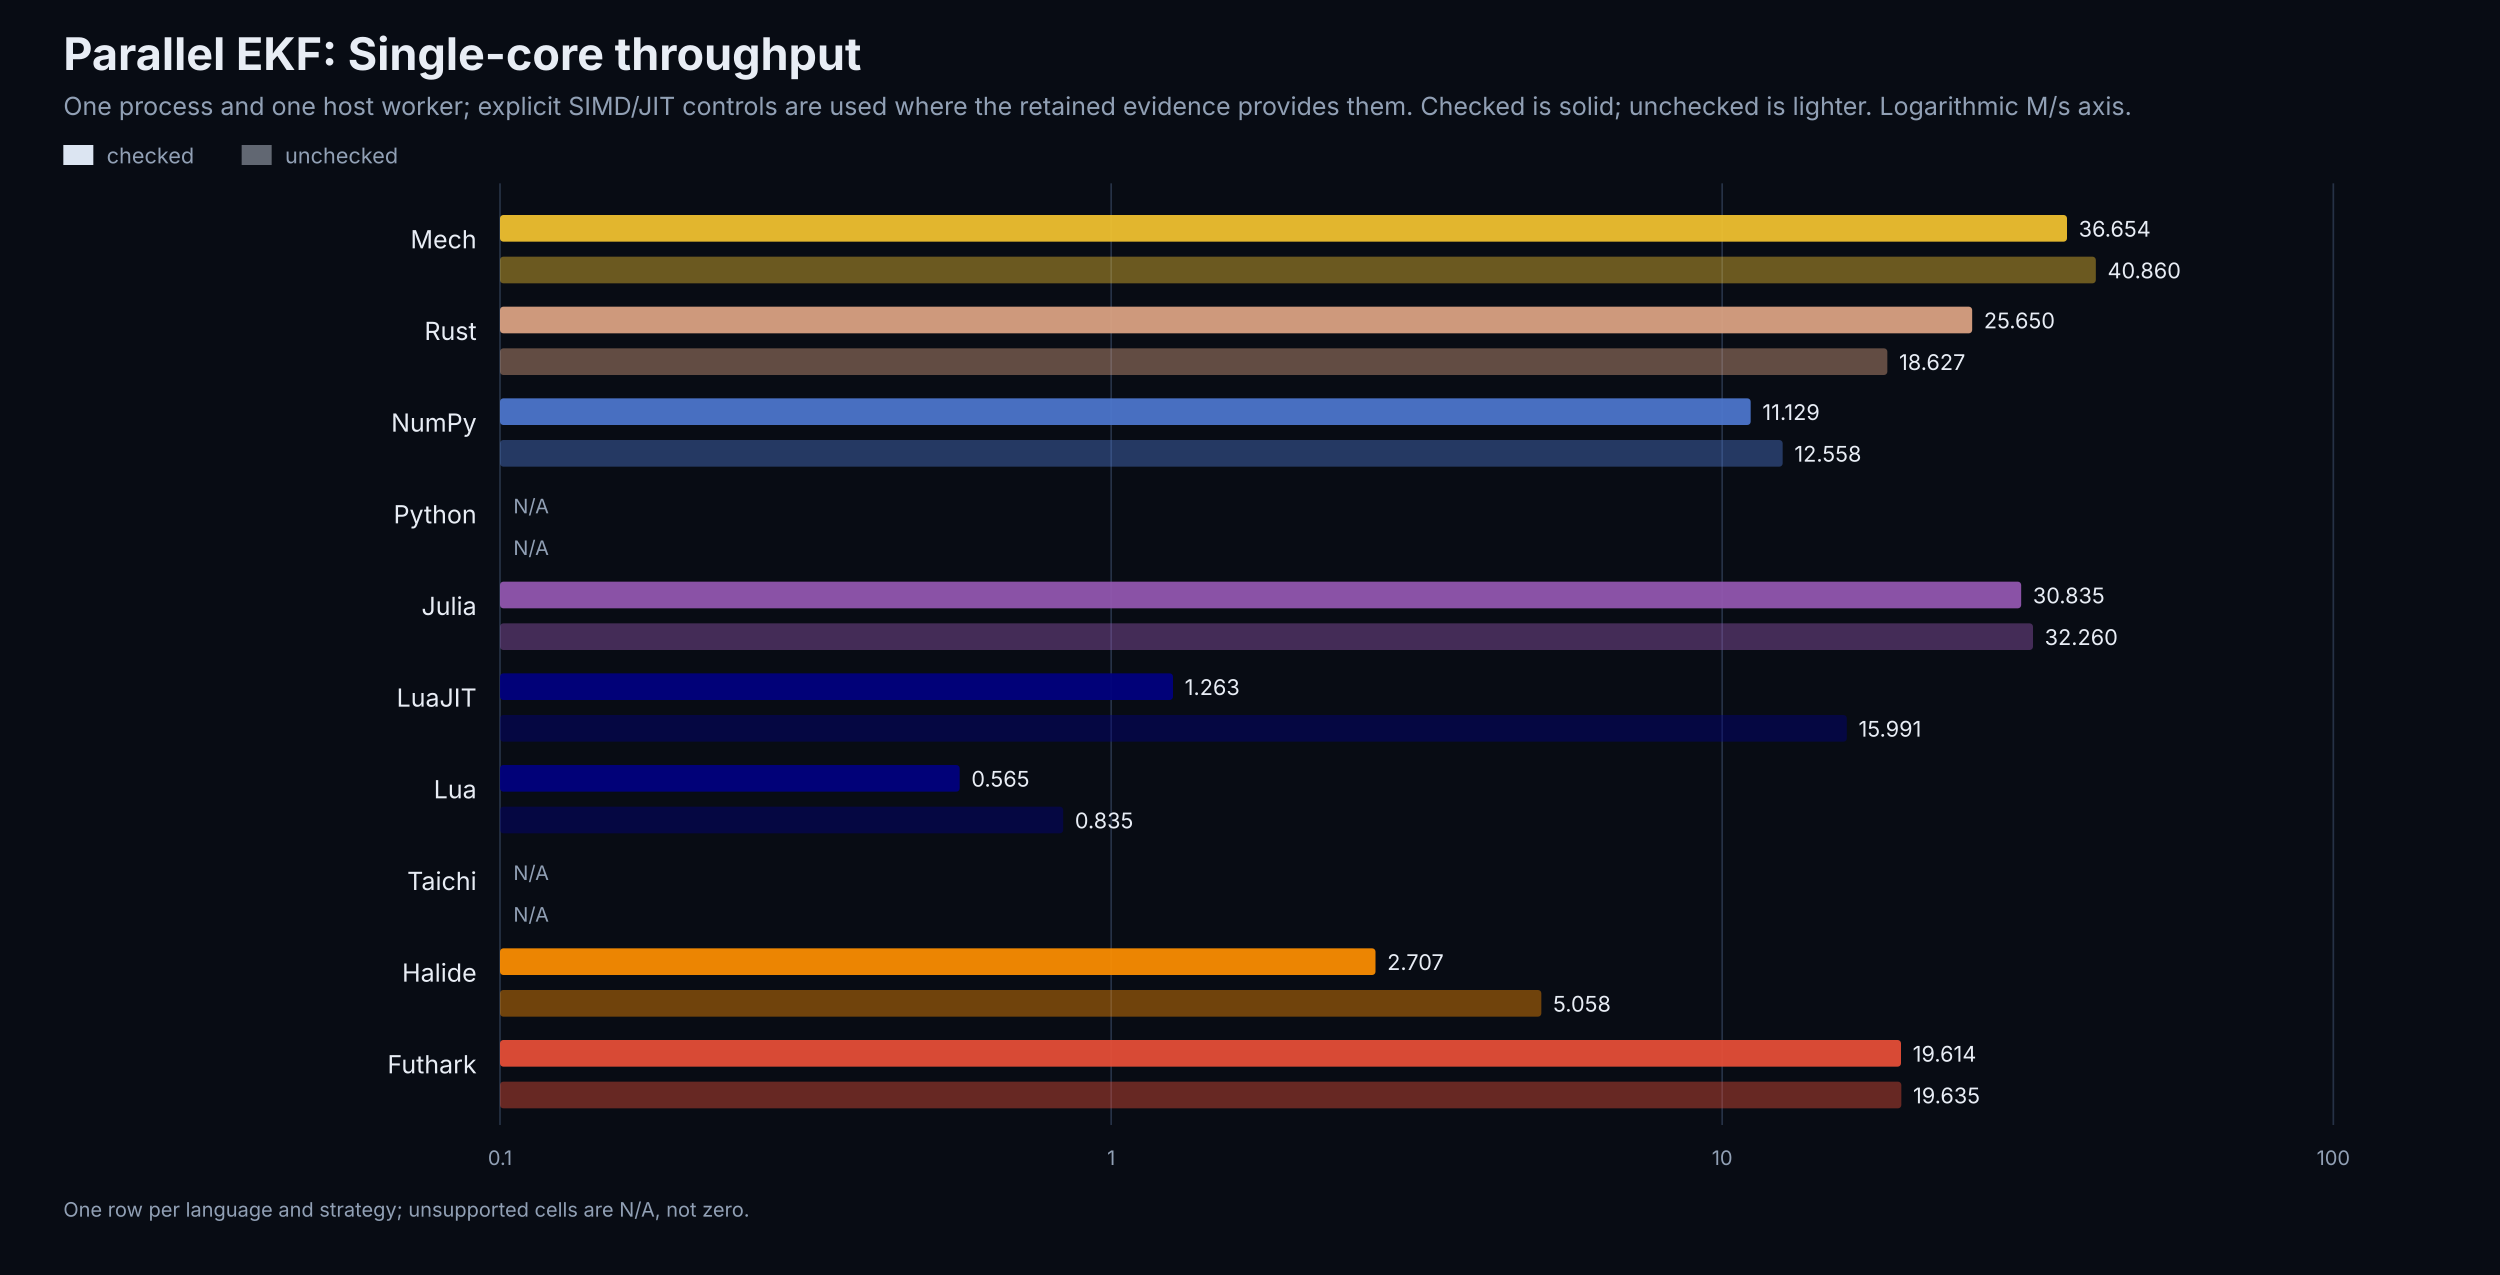
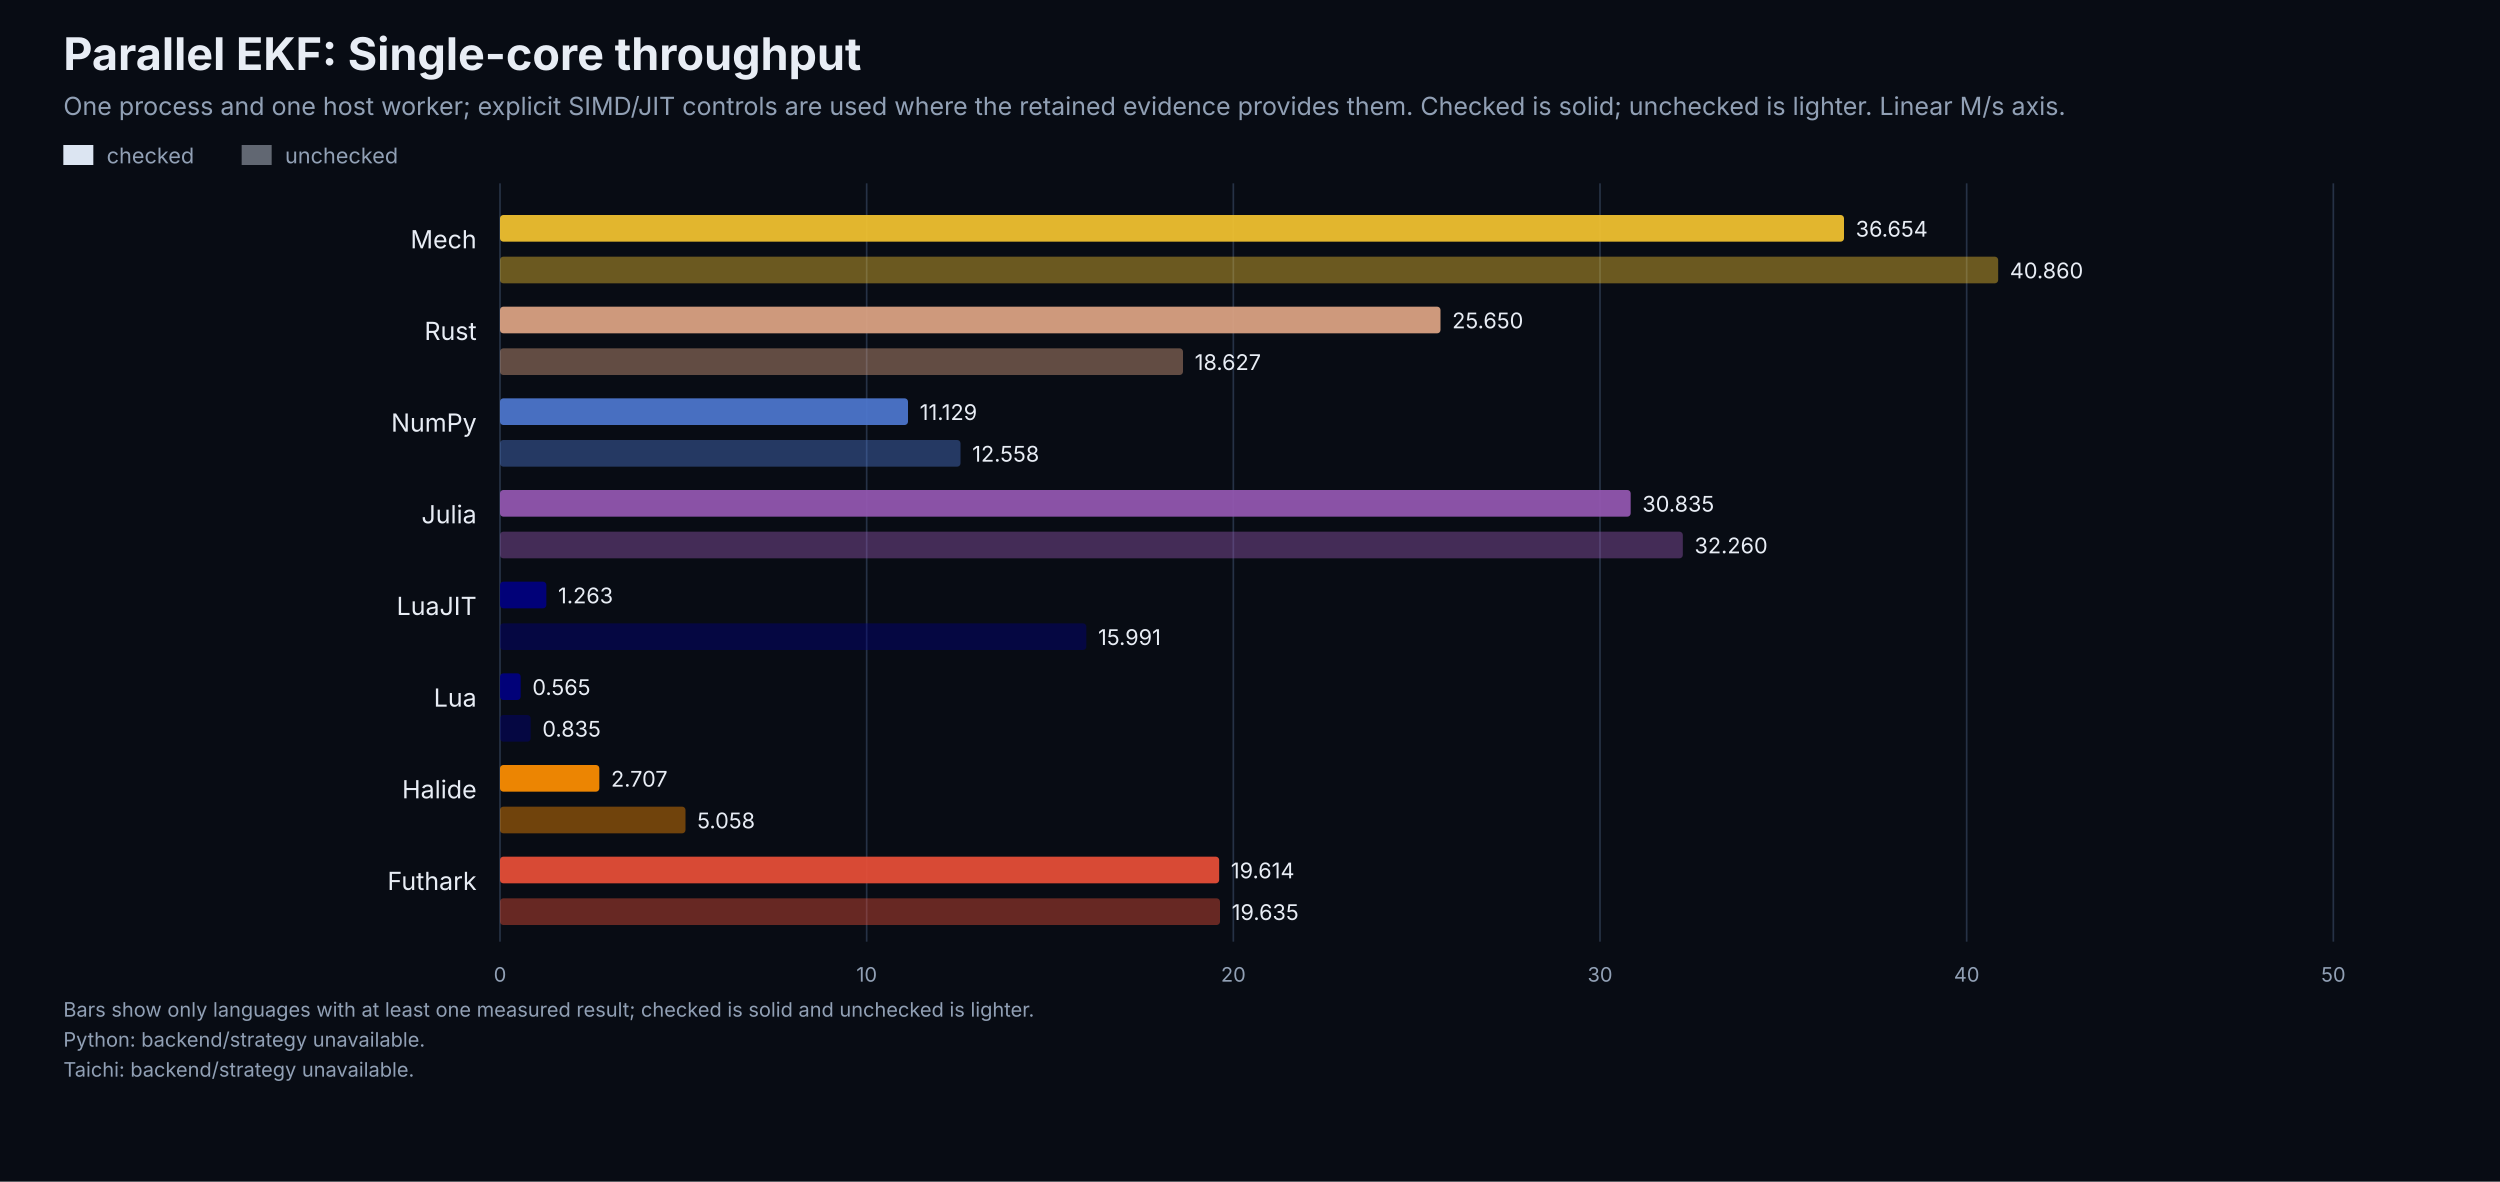
- <svg xmlns="http://www.w3.org/2000/svg" width="1500" height="765" viewBox="0 0 1500 765">
+ <svg xmlns="http://www.w3.org/2000/svg" width="1500" height="709" viewBox="0 0 1500 709">
  <rect width="100%" height="100%" fill="#080c14" />
  <style>text{font-family:-apple-system,BlinkMacSystemFont,"Segoe UI",sans-serif;fill:#e8edf5}.muted{fill:#91a0b5}.grid{stroke:#263246;stroke-width:1}.label{font-size:15px}.value{font-size:13px;font-variant-numeric:tabular-nums}</style>
  <text x="38" y="42" font-size="27" font-weight="700">Parallel EKF: Single-core throughput</text>
-   <text x="38" y="69" class="muted" font-size="15">One process and one host worker; explicit SIMD/JIT controls are used where the retained evidence provides them. Checked is solid; unchecked is lighter. Logarithmic M/s axis.</text>
+   <text x="38" y="69" class="muted" font-size="15">One process and one host worker; explicit SIMD/JIT controls are used where the retained evidence provides them. Checked is solid; unchecked is lighter. Linear M/s axis.</text>
  <rect x="38" y="87" width="18" height="12" fill="#dce5f2" />
  <text x="64" y="98" class="muted" font-size="13">checked</text>
  <rect x="145" y="87" width="18" height="12" fill="#dce5f2" opacity="0.42" />
  <text x="171" y="98" class="muted" font-size="13">unchecked</text>
-   <line x1="300.0" y1="110" x2="300.0" y2="675" class="grid" />
-   <text x="300.0" y="699" text-anchor="middle" class="muted" font-size="12">0.1</text>
-   <line x1="666.7" y1="110" x2="666.7" y2="675" class="grid" />
-   <text x="666.7" y="699" text-anchor="middle" class="muted" font-size="12">1</text>
-   <line x1="1033.3" y1="110" x2="1033.3" y2="675" class="grid" />
-   <text x="1033.3" y="699" text-anchor="middle" class="muted" font-size="12">10</text>
-   <line x1="1400.0" y1="110" x2="1400.0" y2="675" class="grid" />
-   <text x="1400.0" y="699" text-anchor="middle" class="muted" font-size="12">100</text>
+   <line x1="300.0" y1="110" x2="300.0" y2="565" class="grid" />
+   <text x="300.0" y="589" text-anchor="middle" class="muted" font-size="12">0</text>
+   <line x1="520.0" y1="110" x2="520.0" y2="565" class="grid" />
+   <text x="520.0" y="589" text-anchor="middle" class="muted" font-size="12">10</text>
+   <line x1="740.0" y1="110" x2="740.0" y2="565" class="grid" />
+   <text x="740.0" y="589" text-anchor="middle" class="muted" font-size="12">20</text>
+   <line x1="960.0" y1="110" x2="960.0" y2="565" class="grid" />
+   <text x="960.0" y="589" text-anchor="middle" class="muted" font-size="12">30</text>
+   <line x1="1180.0" y1="110" x2="1180.0" y2="565" class="grid" />
+   <text x="1180.0" y="589" text-anchor="middle" class="muted" font-size="12">40</text>
+   <line x1="1400.0" y1="110" x2="1400.0" y2="565" class="grid" />
+   <text x="1400.0" y="589" text-anchor="middle" class="muted" font-size="12">50</text>
  <text x="286" y="149" text-anchor="end" class="label">Mech</text>
-   <rect x="300" y="129" width="940.2" height="16" rx="2" fill="#f4c430" opacity="0.92" />
-   <text x="1247.2" y="142" class="value">36.654</text>
-   <rect x="300" y="154" width="957.5" height="16" rx="2" fill="#f4c430" opacity="0.42" />
-   <text x="1264.5" y="167" class="value">40.860</text>
+   <rect x="300" y="129" width="806.4" height="16" rx="2" fill="#f4c430" opacity="0.92" />
+   <text x="1113.4" y="142" class="value">36.654</text>
+   <rect x="300" y="154" width="898.9" height="16" rx="2" fill="#f4c430" opacity="0.42" />
+   <text x="1205.9" y="167" class="value">40.860</text>
  <text x="286" y="204" text-anchor="end" class="label">Rust</text>
-   <rect x="300" y="184" width="883.3" height="16" rx="2" fill="#dea584" opacity="0.92" />
-   <text x="1190.3" y="197" class="value">25.650</text>
-   <rect x="300" y="209" width="832.4" height="16" rx="2" fill="#dea584" opacity="0.42" />
-   <text x="1139.4" y="222" class="value">18.627</text>
+   <rect x="300" y="184" width="564.3" height="16" rx="2" fill="#dea584" opacity="0.92" />
+   <text x="871.3" y="197" class="value">25.650</text>
+   <rect x="300" y="209" width="409.8" height="16" rx="2" fill="#dea584" opacity="0.42" />
+   <text x="716.8" y="222" class="value">18.627</text>
  <text x="286" y="259" text-anchor="end" class="label">NumPy</text>
-   <rect x="300" y="239" width="750.4" height="16" rx="2" fill="#4d77cf" opacity="0.92" />
-   <text x="1057.4" y="252" class="value">11.129</text>
-   <rect x="300" y="264" width="769.6" height="16" rx="2" fill="#4d77cf" opacity="0.42" />
-   <text x="1076.6" y="277" class="value">12.558</text>
-   <text x="286" y="314" text-anchor="end" class="label">Python</text>
-   <text x="308" y="308" class="muted" font-size="12">N/A</text>
-   <text x="308" y="333" class="muted" font-size="12">N/A</text>
-   <text x="286" y="369" text-anchor="end" class="label">Julia</text>
-   <rect x="300" y="349" width="912.7" height="16" rx="2" fill="#9558b2" opacity="0.92" />
-   <text x="1219.7" y="362" class="value">30.835</text>
-   <rect x="300" y="374" width="919.8" height="16" rx="2" fill="#9558b2" opacity="0.42" />
-   <text x="1226.8" y="387" class="value">32.260</text>
-   <text x="286" y="424" text-anchor="end" class="label">LuaJIT</text>
-   <rect x="300" y="404" width="403.8" height="16" rx="2" fill="#000080" opacity="0.92" />
-   <text x="710.8" y="417" class="value">1.263</text>
-   <rect x="300" y="429" width="808.1" height="16" rx="2" fill="#000080" opacity="0.42" />
-   <text x="1115.1" y="442" class="value">15.991</text>
-   <text x="286" y="479" text-anchor="end" class="label">Lua</text>
-   <rect x="300" y="459" width="275.8" height="16" rx="2" fill="#000080" opacity="0.92" />
-   <text x="582.8" y="472" class="value">0.565</text>
-   <rect x="300" y="484" width="337.9" height="16" rx="2" fill="#000080" opacity="0.42" />
-   <text x="644.9" y="497" class="value">0.835</text>
-   <text x="286" y="534" text-anchor="end" class="label">Taichi</text>
-   <text x="308" y="528" class="muted" font-size="12">N/A</text>
-   <text x="308" y="553" class="muted" font-size="12">N/A</text>
-   <text x="286" y="589" text-anchor="end" class="label">Halide</text>
-   <rect x="300" y="569" width="525.3" height="16" rx="2" fill="#ff8f00" opacity="0.92" />
-   <text x="832.3" y="582" class="value">2.707</text>
-   <rect x="300" y="594" width="624.8" height="16" rx="2" fill="#ff8f00" opacity="0.42" />
-   <text x="931.8" y="607" class="value">5.058</text>
-   <text x="286" y="644" text-anchor="end" class="label">Futhark</text>
-   <rect x="300" y="624" width="840.6" height="16" rx="2" fill="#e94f37" opacity="0.92" />
-   <text x="1147.6" y="637" class="value">19.614</text>
-   <rect x="300" y="649" width="840.8" height="16" rx="2" fill="#e94f37" opacity="0.42" />
-   <text x="1147.8" y="662" class="value">19.635</text>
-   <text x="38" y="730" class="muted" font-size="12">One row per language and strategy; unsupported cells are N/A, not zero.</text>
+   <rect x="300" y="239" width="244.8" height="16" rx="2" fill="#4d77cf" opacity="0.92" />
+   <text x="551.8" y="252" class="value">11.129</text>
+   <rect x="300" y="264" width="276.3" height="16" rx="2" fill="#4d77cf" opacity="0.42" />
+   <text x="583.3" y="277" class="value">12.558</text>
+   <text x="286" y="314" text-anchor="end" class="label">Julia</text>
+   <rect x="300" y="294" width="678.4" height="16" rx="2" fill="#9558b2" opacity="0.92" />
+   <text x="985.4" y="307" class="value">30.835</text>
+   <rect x="300" y="319" width="709.7" height="16" rx="2" fill="#9558b2" opacity="0.42" />
+   <text x="1016.7" y="332" class="value">32.260</text>
+   <text x="286" y="369" text-anchor="end" class="label">LuaJIT</text>
+   <rect x="300" y="349" width="27.8" height="16" rx="2" fill="#000080" opacity="0.92" />
+   <text x="334.8" y="362" class="value">1.263</text>
+   <rect x="300" y="374" width="351.8" height="16" rx="2" fill="#000080" opacity="0.42" />
+   <text x="658.8" y="387" class="value">15.991</text>
+   <text x="286" y="424" text-anchor="end" class="label">Lua</text>
+   <rect x="300" y="404" width="12.4" height="16" rx="2" fill="#000080" opacity="0.92" />
+   <text x="319.4" y="417" class="value">0.565</text>
+   <rect x="300" y="429" width="18.4" height="16" rx="2" fill="#000080" opacity="0.42" />
+   <text x="325.4" y="442" class="value">0.835</text>
+   <text x="286" y="479" text-anchor="end" class="label">Halide</text>
+   <rect x="300" y="459" width="59.6" height="16" rx="2" fill="#ff8f00" opacity="0.92" />
+   <text x="366.6" y="472" class="value">2.707</text>
+   <rect x="300" y="484" width="111.3" height="16" rx="2" fill="#ff8f00" opacity="0.42" />
+   <text x="418.3" y="497" class="value">5.058</text>
+   <text x="286" y="534" text-anchor="end" class="label">Futhark</text>
+   <rect x="300" y="514" width="431.5" height="16" rx="2" fill="#e94f37" opacity="0.92" />
+   <text x="738.5" y="527" class="value">19.614</text>
+   <rect x="300" y="539" width="432.0" height="16" rx="2" fill="#e94f37" opacity="0.42" />
+   <text x="739.0" y="552" class="value">19.635</text>
+   <text x="38" y="610" class="muted" font-size="12">Bars show only languages with at least one measured result; checked is solid and unchecked is lighter.</text>
+   <text x="38" y="628" class="muted" font-size="12">Python: backend/strategy unavailable.</text>
+   <text x="38" y="646" class="muted" font-size="12">Taichi: backend/strategy unavailable.</text>
</svg>
